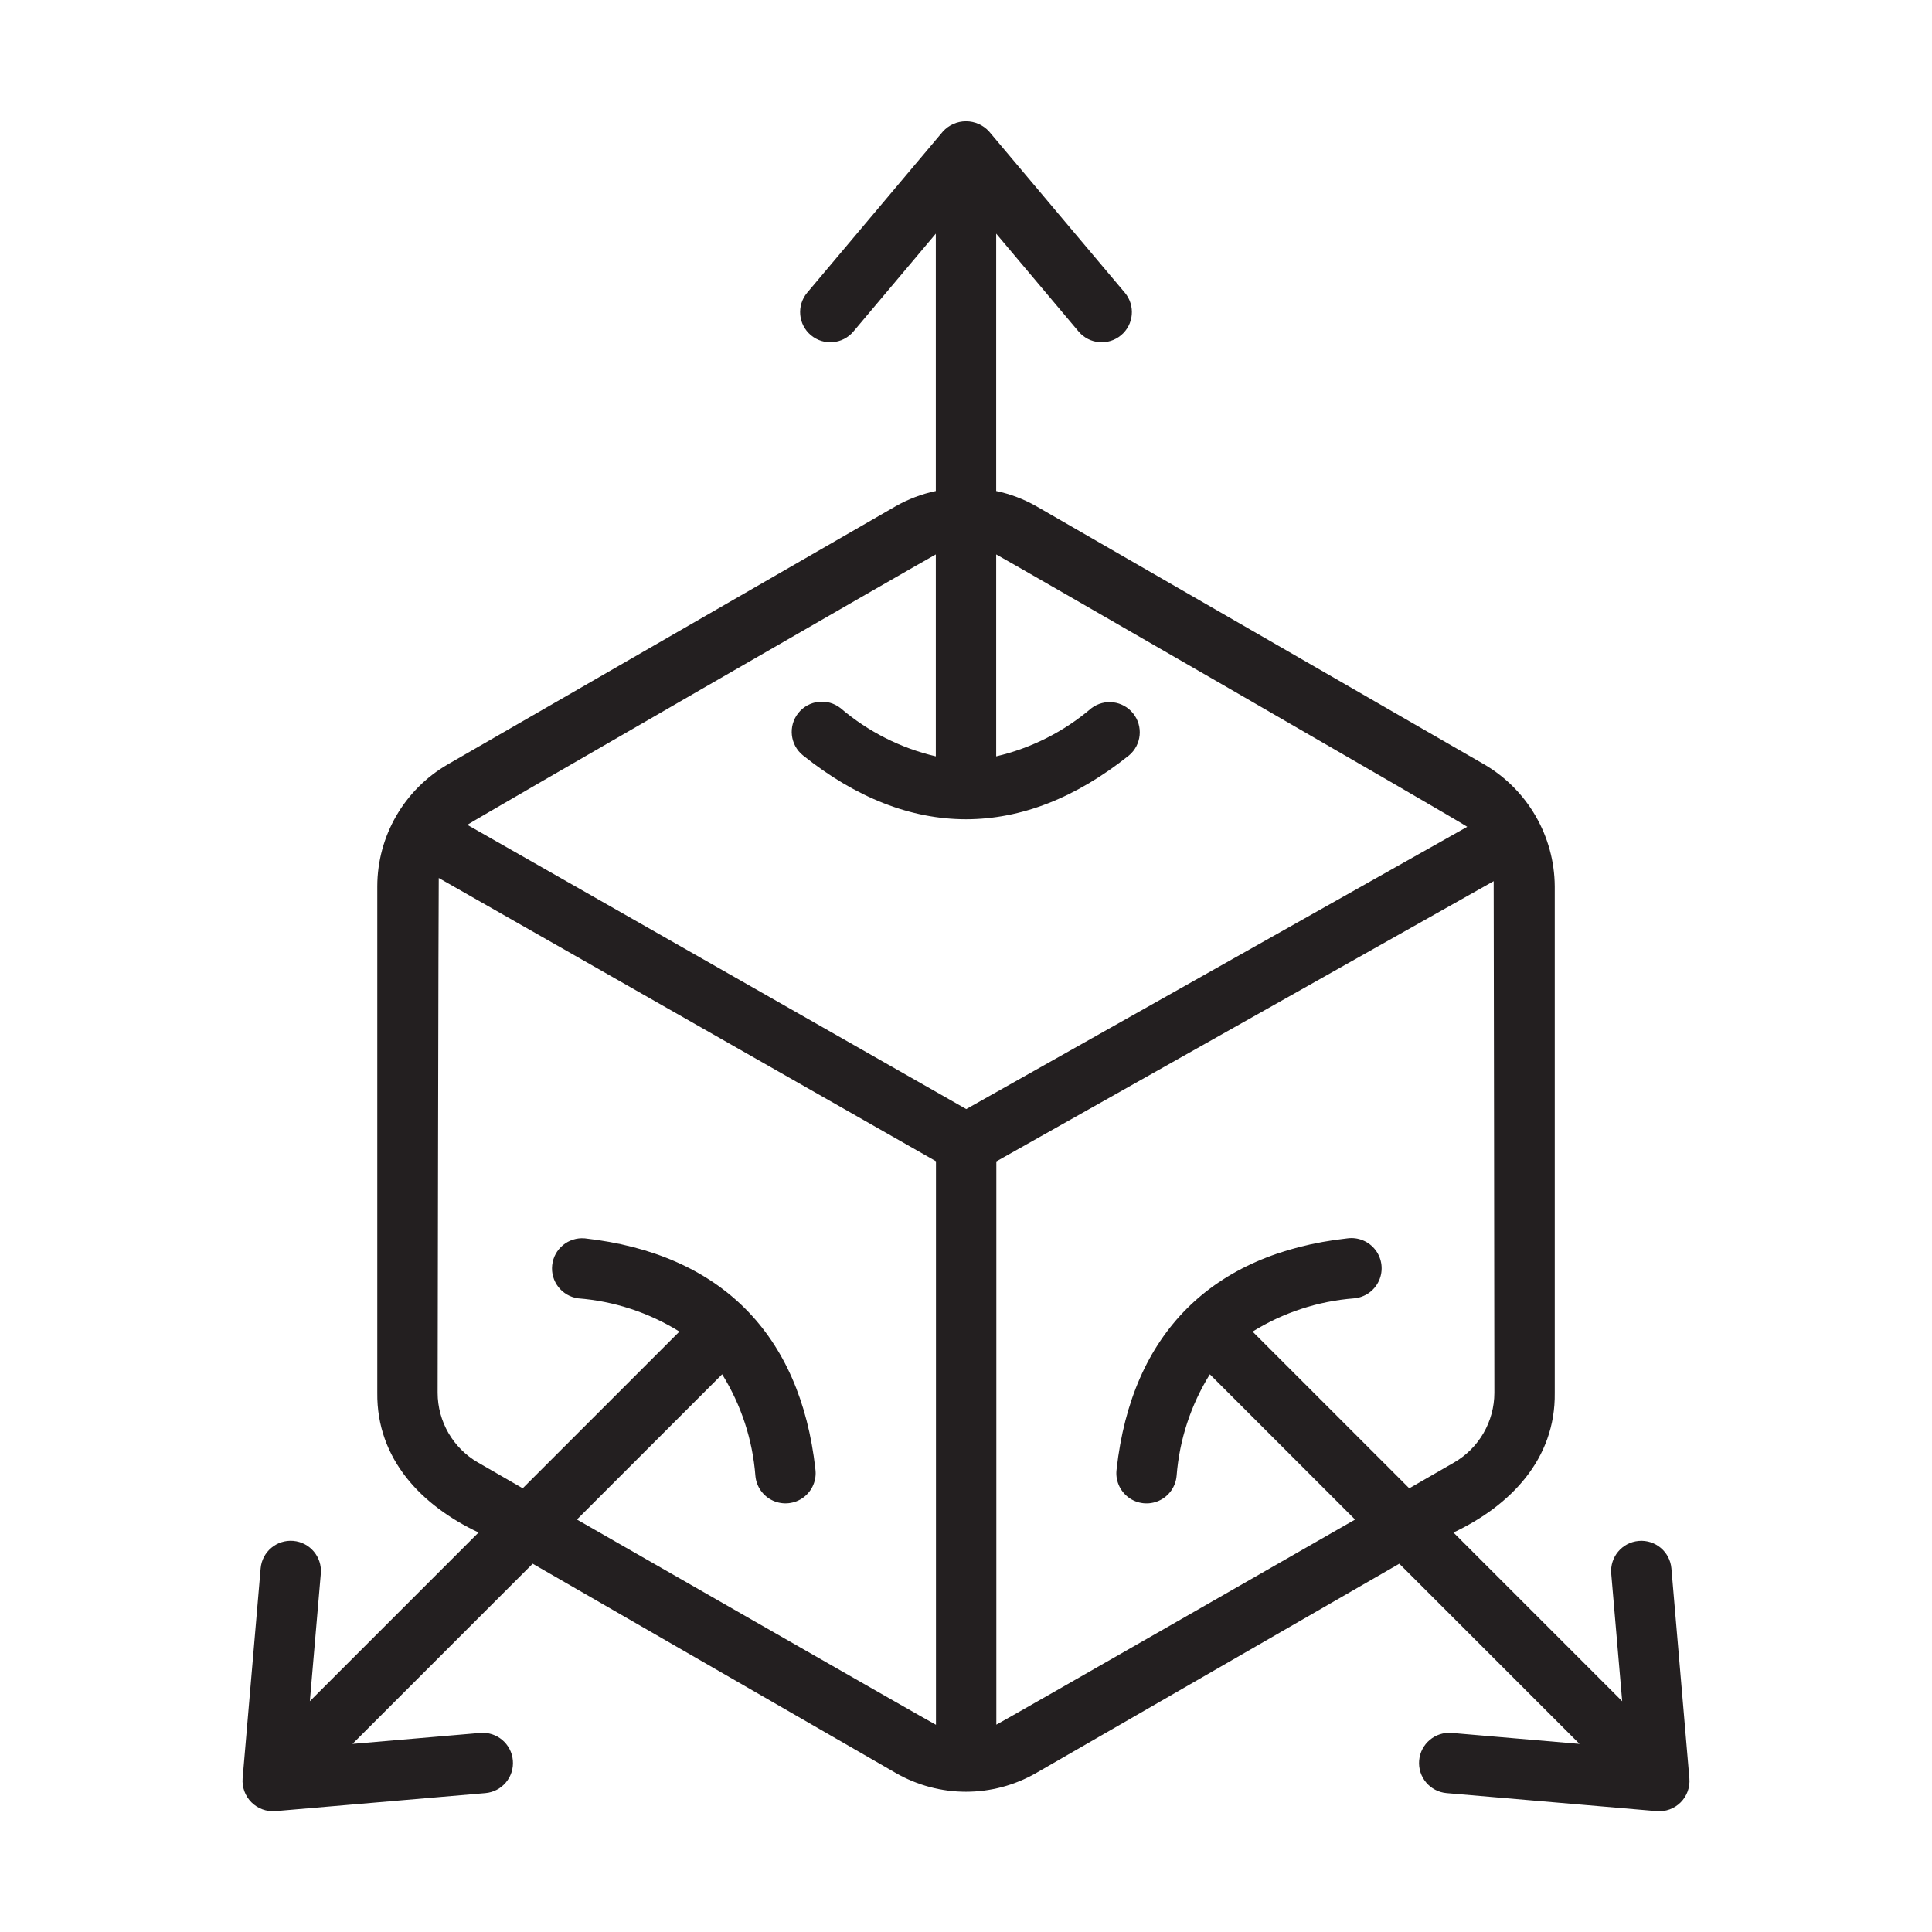
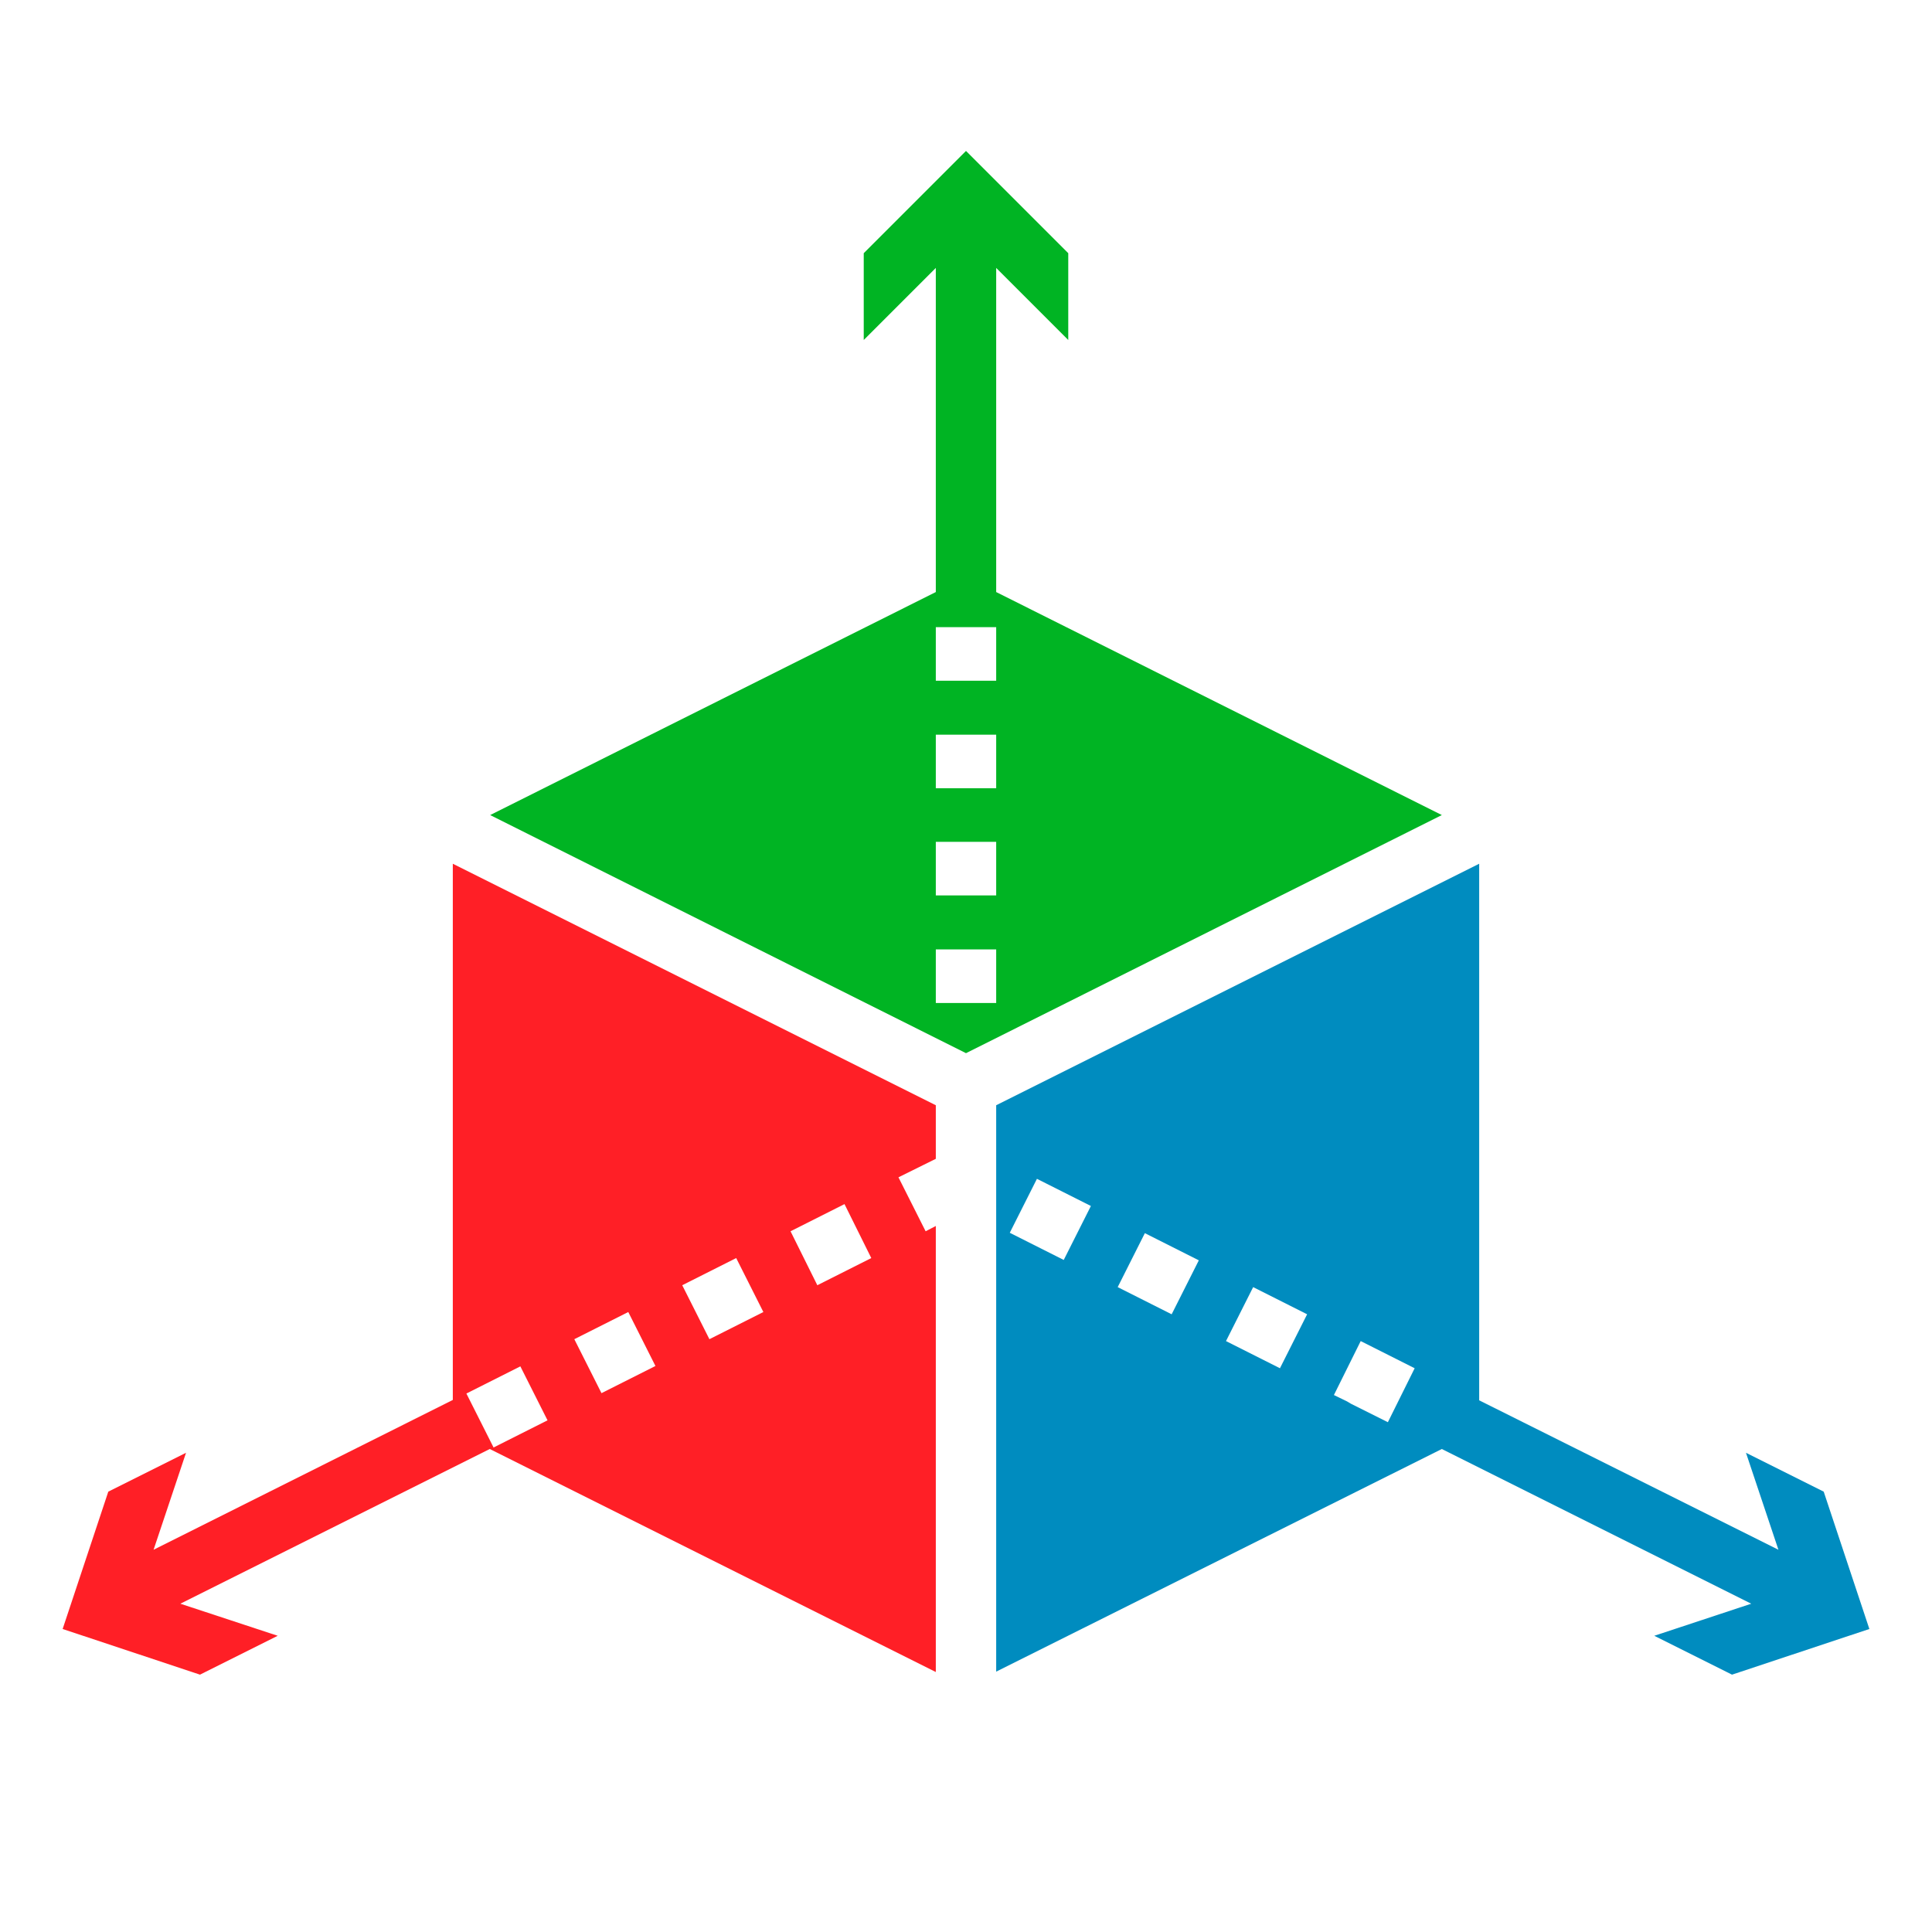
- <svg xmlns="http://www.w3.org/2000/svg" id="Bahan_copy" data-name="Bahan copy" viewBox="0 0 64 64">
-   <defs>
-     <style>.cls-1{fill:#231f20;}</style>
-   </defs>
-   <path class="cls-1" d="M55.367,51.956a1,1,0,0,0-1.993.171l.363,4.229-5.589-5.589c1.881-.889,3.385-2.429,3.355-4.628l0-16.776a4.718,4.718,0,0,0-2.334-4.04L34.329,16.769A4.626,4.626,0,0,0,33,16.265V7.74l2.734,3.247a1,1,0,0,0,1.53-1.288L32.765,4.356a1.034,1.034,0,0,0-1.53,0l-4.499,5.343a1,1,0,0,0,1.53,1.288L31,7.74V16.265a4.618,4.618,0,0,0-1.329.504L14.832,25.322a4.676,4.676,0,0,0-2.334,4.04V46.138c-.025,2.198,1.468,3.738,3.355,4.628L10.264,56.355l.363-4.229a1,1,0,0,0-1.993-.171l-.597,6.959a1.008,1.008,0,0,0,1.082,1.082l6.959-.597a1,1,0,0,0-.171-1.993l-4.23.363,5.969-5.969L29.671,58.731a4.663,4.663,0,0,0,4.657,0L46.354,51.8l5.969,5.969-4.23-.363a1,1,0,0,0-.171,1.993l6.959.597a1.001,1.001,0,0,0,1.082-1.082ZM31,18.366V25.055a7.468,7.468,0,0,1-3.154-1.596,1,1,0,0,0-1.249,1.562c3.529,2.824,7.277,2.824,10.806,0a1,1,0,0,0-1.249-1.561A7.468,7.468,0,0,1,33,25.055V18.366c.11.045,15.468,8.901,15.604,9.023L32.008,36.739,15.481,27.324C15.594,27.23,30.89,18.411,31,18.366ZM19.111,50.336l4.811-4.811a7.468,7.468,0,0,1,1.101,3.359 1.0 1,0,1,0,1.987-.221c-.501-4.486-3.155-7.14-7.641-7.641a1.0 1,0,0,0-.221,1.987,7.466,7.466,0,0,1,3.359,1.101l-5.191,5.191-1.486-.856a2.67,2.67,0,0,1-1.333-2.308s.027-16.959.037-17.052l16.471,9.383V57.136C30.893,57.091,19.111,50.336,19.111,50.336Zm13.894,6.796V38.473l16.475-9.283c.004.058.023,16.948.023,16.948a2.67,2.67,0,0,1-1.333,2.308l-1.486.856-5.191-5.191a7.466,7.466,0,0,1,3.359-1.101 1.0 1,0,1,0-.221-1.987c-4.486.5-7.14,3.155-7.641,7.641a1.0 1,0,1,0,1.987.221,7.468,7.468,0,0,1,1.101-3.359l4.811,4.811S33.113,57.088,33.005,57.132Z" />
+ <svg xmlns="http://www.w3.org/2000/svg" version="1.1" id="solid" x="0px" y="0px" viewBox="0 0 512 512" style="enable-background:new 0 0 512 512;" xml:space="preserve">
+   <style type="text/css">
+ 	.st0{fill:#008CBF;}
+ 	.st1{fill:#00B423;}
+ 	.st2{fill:#FF1F26;}
+ </style>
+   <path class="st0" d="M483.3,395.3L462.7,385l8.6,25.7L392,371.1V228.9l-128,64v14.1v17.9v118.1L382.1,384v0l82,41l-25.7,8.5  l20.6,10.3l36.4-12.1L483.3,395.3z M303.4,326.8L303.4,326.8l14.3,7.2v0l-7.2,14.3l-14.3-7.2L303.4,326.8L303.4,326.8z M281.9,333.9  l-14.3-7.2l7.2-14.3l14.3,7.2L281.9,333.9L281.9,333.9z M324.9,355.4L324.9,355.4L324.9,355.4l7.2-14.3l14.3,7.2l-7.2,14.3  L324.9,355.4z M357,371.4l-3.5-1.7l0,0l0,0l7.1-14.3l14.3,7.2l-7.1,14.3l-9.8-4.9L357,371.4z" />
+   <path class="st1" d="M264,156.9V71l19.1,19.1v-23L256,40l-27.1,27.1v23L248,71v85.9L129.9,216L256,279.1L382.1,216L264,156.9z   M264,265.8h-16v-14.2h16V265.8z M264,237.3h-16v-14.2h16V237.3z M264,208.9h-16v-14.2h16V208.9z M264,180.4h-16v-14.2h16V180.4z" />
+   <path class="st2" d="M248,292.9l-128-64v142.1l-79.3,39.7l8.6-25.7l-20.6,10.3l-12.1,36.4l36.4,12.1l20.6-10.3L47.8,425l82-41  L248,443.1V324.9l-2.7,1.4l-7.2-14.3l9.9-4.9V292.9z M130.8,383.6l-7.2-14.3l14.3-7.2l7.2,14.3L130.8,383.6z M159.4,369.2l-7.2-14.3  l14.3-7.2l7.2,14.3L159.4,369.2z M188,354.9l-7.2-14.3l14.3-7.2l7.2,14.3L188,354.9z M216.6,340.6l-7.1-14.3l14.3-7.2l7.1,14.3  L216.6,340.6z" />
</svg>
